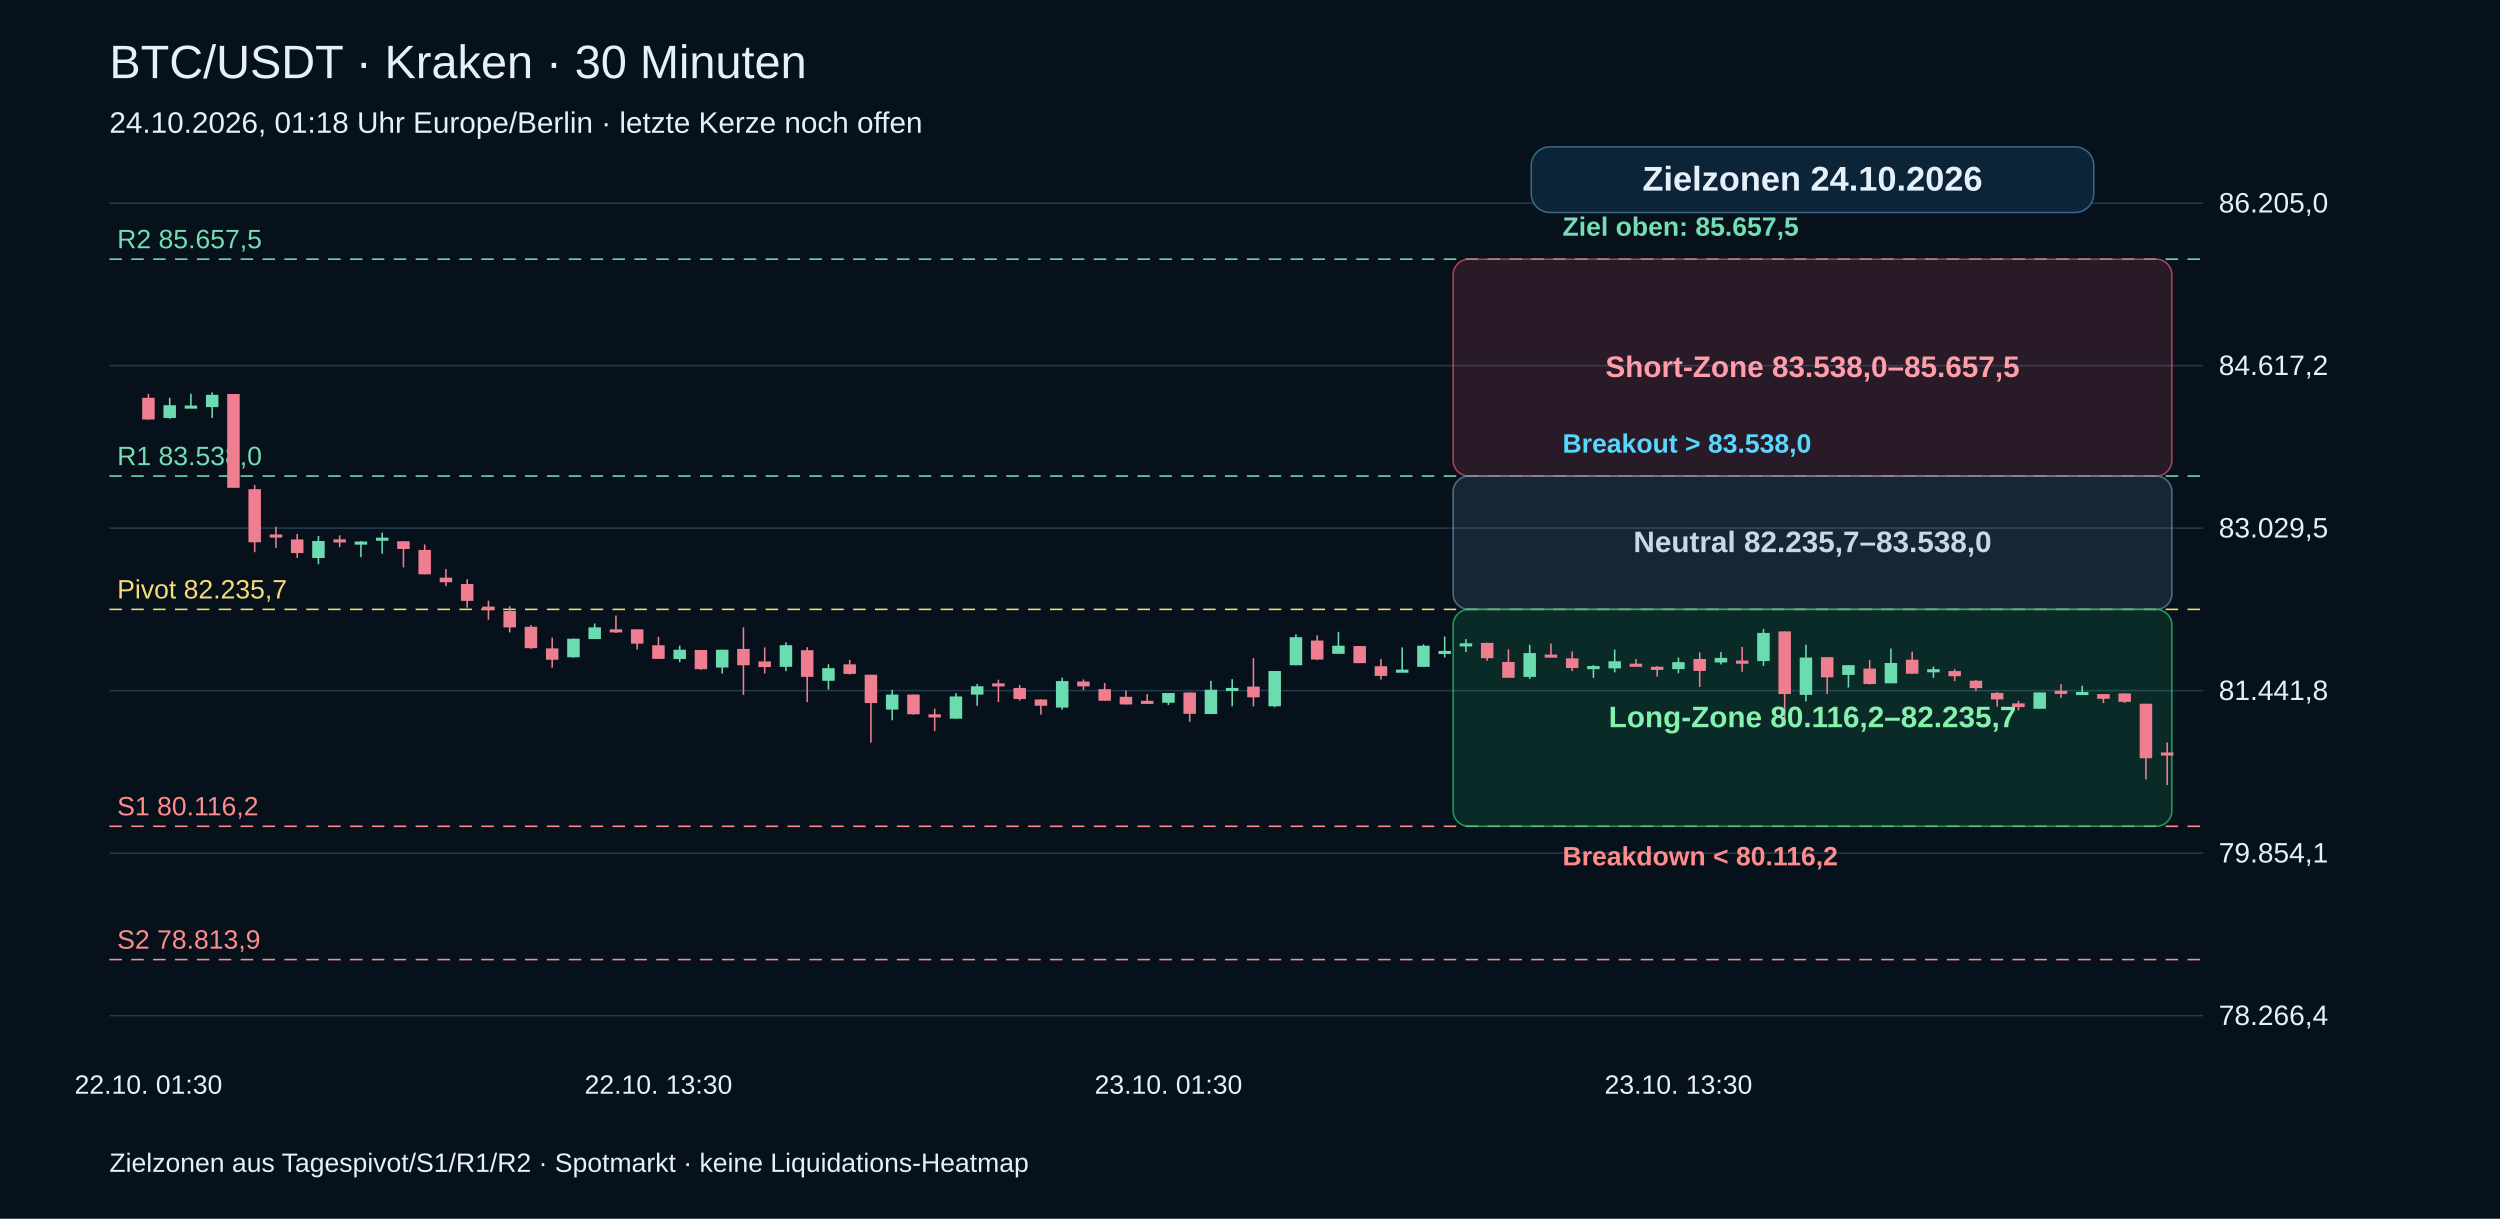
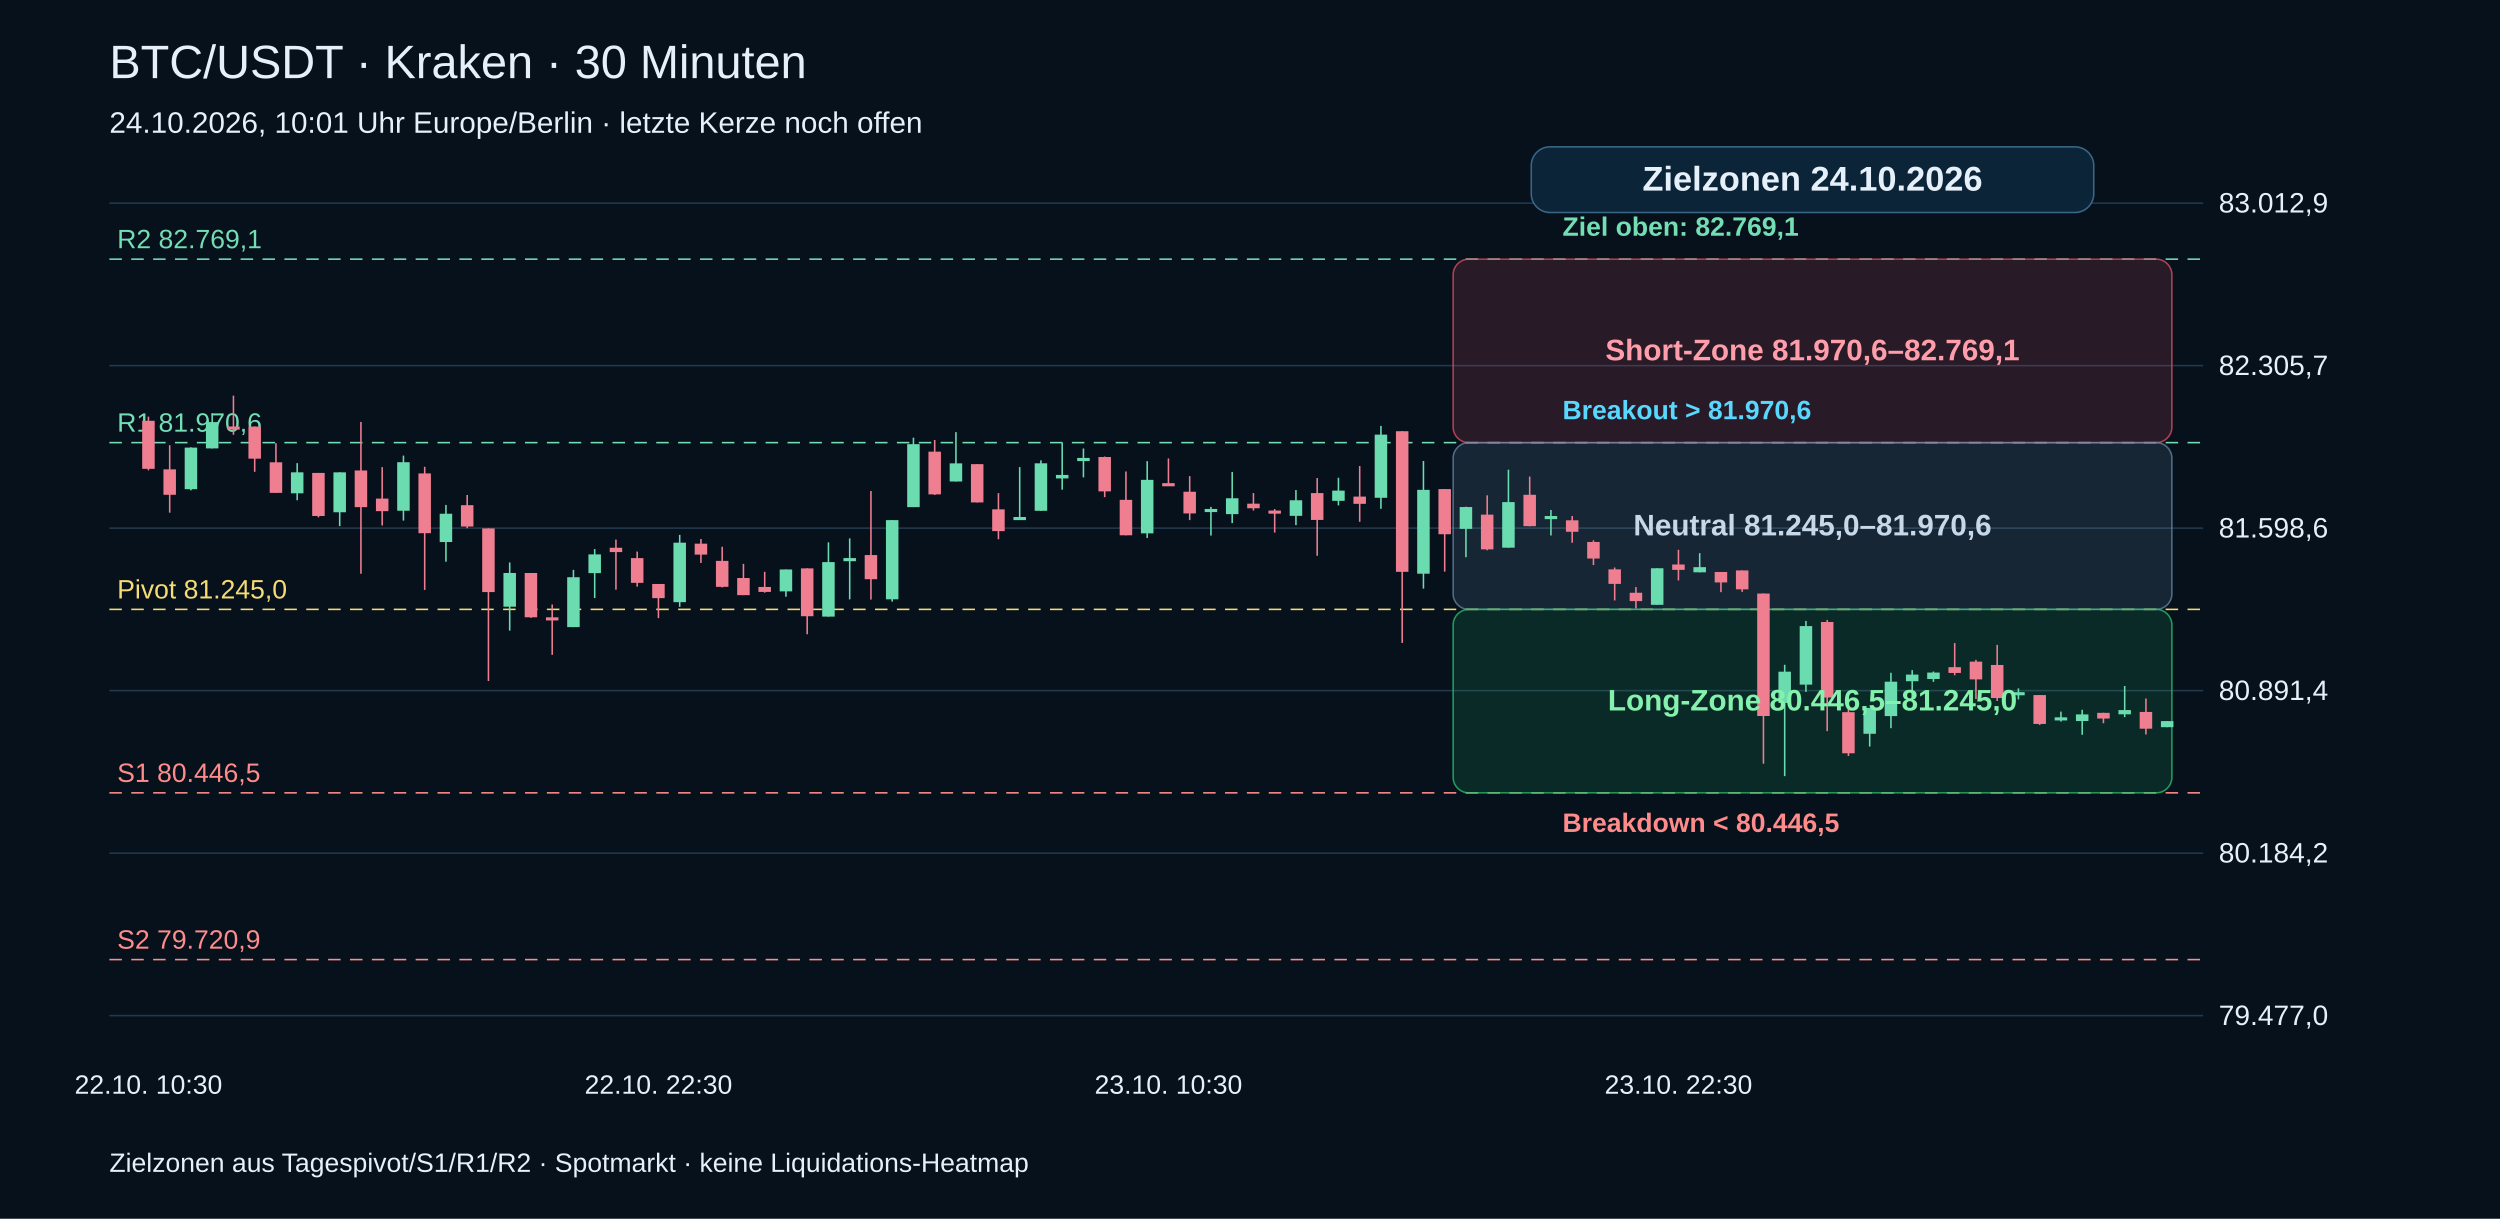
<svg xmlns="http://www.w3.org/2000/svg" viewBox="0 0 1600 780" role="img" aria-label="BTC 30-Minuten-Kerzen von Kraken">
  <rect width="1600" height="780" fill="#06111c" />
  <g font-family="Arial" fill="#e6f0fa">
    <text x="70" y="50" font-size="30">BTC/USDT · Kraken · 30 Minuten</text>
-     <text x="70" y="85" font-size="19">24.10.2026, 01:18 Uhr Europe/Berlin · letzte Kerze noch offen</text>
+     <text x="70" y="85" font-size="19">24.10.2026, 10:01 Uhr Europe/Berlin · letzte Kerze noch offen</text>
    <path d="M70 650.0 H1410" stroke="#22384c" />
-     <text x="1420" y="656.0" font-size="18">78.266,4</text>
+     <text x="1420" y="656.0" font-size="18">79.477,0</text>
    <path d="M70 546 H1410" stroke="#22384c" />
-     <text x="1420" y="552" font-size="18">79.854,1</text>
+     <text x="1420" y="552" font-size="18">80.184,2</text>
    <path d="M70 442 H1410" stroke="#22384c" />
-     <text x="1420" y="448" font-size="18">81.441,8</text>
+     <text x="1420" y="448" font-size="18">80.891,4</text>
    <path d="M70 338 H1410" stroke="#22384c" />
-     <text x="1420" y="344" font-size="18">83.029,5</text>
+     <text x="1420" y="344" font-size="18">81.598,6</text>
    <path d="M70 234 H1410" stroke="#22384c" />
-     <text x="1420" y="240" font-size="18">84.617,2</text>
+     <text x="1420" y="240" font-size="18">82.305,7</text>
    <path d="M70 130.0 H1410" stroke="#22384c" />
-     <text x="1420" y="136.0" font-size="18">86.205,0</text>
+     <text x="1420" y="136.0" font-size="18">83.012,9</text>
    <path d="M70 614.138 H1410" stroke="#ff8b8b" stroke-dasharray="8 6" />
-     <text x="75" y="607.138" fill="#ff8b8b" font-size="17">S2 78.813,9</text>
-     <path d="M70 528.829 H1410" stroke="#ff8b8b" stroke-dasharray="8 6" />
-     <text x="75" y="521.829" fill="#ff8b8b" font-size="17">S1 80.116,2</text>
+     <text x="75" y="607.138" fill="#ff8b8b" font-size="17">S2 79.720,9</text>
+     <path d="M70 507.42 H1410" stroke="#ff8b8b" stroke-dasharray="8 6" />
+     <text x="75" y="500.42" fill="#ff8b8b" font-size="17">S1 80.446,5</text>
    <path d="M70 390.0 H1410" stroke="#f6dc72" stroke-dasharray="8 6" />
-     <text x="75" y="383.0" fill="#f6dc72" font-size="17">Pivot 82.235,7</text>
-     <path d="M70 304.691 H1410" stroke="#73ddb3" stroke-dasharray="8 6" />
-     <text x="75" y="297.691" fill="#73ddb3" font-size="17">R1 83.538,0</text>
+     <text x="75" y="383.0" fill="#f6dc72" font-size="17">Pivot 81.245,0</text>
+     <path d="M70 283.282 H1410" stroke="#73ddb3" stroke-dasharray="8 6" />
+     <text x="75" y="276.282" fill="#73ddb3" font-size="17">R1 81.970,6</text>
    <path d="M70 165.862 H1410" stroke="#73ddb3" stroke-dasharray="8 6" />
-     <text x="75" y="158.862" fill="#73ddb3" font-size="17">R2 85.657,5</text>
+     <text x="75" y="158.862" fill="#73ddb3" font-size="17">R2 82.769,1</text>
    <g>
-       <rect x="930" y="165.862" width="460" height="138.829" rx="10" fill="#e44f61" fill-opacity="0.16" stroke="#e44f61" stroke-opacity="0.75" />
-       <rect x="930" y="304.691" width="460" height="85.309" rx="10" fill="#6f8fae" fill-opacity="0.17" stroke="#6f8fae" stroke-opacity="0.7" />
-       <rect x="930" y="390.0" width="460" height="138.829" rx="10" fill="#28c76f" fill-opacity="0.14" stroke="#28c76f" stroke-opacity="0.75" />
+       <rect x="930" y="165.862" width="460" height="117.42" rx="10" fill="#e44f61" fill-opacity="0.16" stroke="#e44f61" stroke-opacity="0.75" />
+       <rect x="930" y="283.282" width="460" height="106.718" rx="10" fill="#6f8fae" fill-opacity="0.17" stroke="#6f8fae" stroke-opacity="0.7" />
+       <rect x="930" y="390.0" width="460" height="117.42" rx="10" fill="#28c76f" fill-opacity="0.14" stroke="#28c76f" stroke-opacity="0.75" />
    </g>
-     <path d="M95.0 252.042 V268.477" stroke="#ef7e91" />
-     <rect x="91.0" y="254.584" width="8" height="13.893" fill="#ef7e91" />
-     <text x="95.0" y="700" text-anchor="middle" font-size="17">22.10. 01:30</text>
-     <path d="M108.6 254.584 V268.012" stroke="#6bdcb0" />
-     <rect x="104.6" y="259.346" width="8" height="8.142" fill="#6bdcb0" />
-     <path d="M122.2 251.99 V260.191" stroke="#6bdcb0" />
-     <rect x="118.2" y="259.549" width="8" height="2" fill="#6bdcb0" />
-     <path d="M135.8 251.171 V267.488" stroke="#6bdcb0" />
-     <rect x="131.8" y="252.677" width="8" height="7.86" fill="#6bdcb0" />
-     <path d="M149.4 252.186 V312.193" stroke="#ef7e91" />
-     <rect x="145.4" y="252.186" width="8" height="60.007" fill="#ef7e91" />
-     <path d="M163.0 310.425 V353.421" stroke="#ef7e91" />
-     <rect x="159.0" y="313.078" width="8" height="33.989" fill="#ef7e91" />
-     <path d="M176.6 337.117 V350.663" stroke="#ef7e91" />
-     <rect x="172.6" y="342.056" width="8" height="2" fill="#ef7e91" />
-     <path d="M190.2 341.768 V357.043" stroke="#ef7e91" />
-     <rect x="186.2" y="345.246" width="8" height="8.712" fill="#ef7e91" />
-     <path d="M203.8 343.058 V361.15" stroke="#6bdcb0" />
-     <rect x="199.8" y="346.255" width="8" height="10.893" fill="#6bdcb0" />
-     <path d="M217.4 342.665 V350.165" stroke="#ef7e91" />
-     <rect x="213.4" y="345.181" width="8" height="2" fill="#ef7e91" />
-     <path d="M231.0 346.222 V356.585" stroke="#6bdcb0" />
-     <rect x="227.0" y="346.569" width="8" height="2" fill="#6bdcb0" />
-     <path d="M244.6 340.825 V354.364" stroke="#6bdcb0" />
-     <rect x="240.6" y="344.087" width="8" height="2" fill="#6bdcb0" />
-     <path d="M258.2 346.406 V363.135" stroke="#ef7e91" />
-     <rect x="254.2" y="346.406" width="8" height="4.945" fill="#ef7e91" />
-     <path d="M271.8 348.456 V367.57" stroke="#ef7e91" />
-     <rect x="267.8" y="351.96" width="8" height="15.609" fill="#ef7e91" />
-     <path d="M285.4 364.216 V375.155" stroke="#ef7e91" />
-     <rect x="281.4" y="369.705" width="8" height="2.928" fill="#ef7e91" />
-     <path d="M299.0 370.733 V388.93" stroke="#ef7e91" />
-     <rect x="295.0" y="373.753" width="8" height="10.795" fill="#ef7e91" />
-     <path d="M312.6 384.391 V396.646" stroke="#ef7e91" />
-     <rect x="308.6" y="388.236" width="8" height="2.28" fill="#ef7e91" />
-     <path d="M326.2 387.974 V404.749" stroke="#ef7e91" />
-     <rect x="322.2" y="391.059" width="8" height="10.461" fill="#ef7e91" />
-     <path d="M339.8 399.948 V415.262" stroke="#ef7e91" />
-     <rect x="335.8" y="401.133" width="8" height="13.697" fill="#ef7e91" />
-     <path d="M353.4 408.103 V427.328" stroke="#ef7e91" />
-     <rect x="349.4" y="414.981" width="8" height="7.251" fill="#ef7e91" />
-     <path d="M367.0 408.719 V420.961" stroke="#6bdcb0" />
-     <rect x="363.0" y="408.778" width="8" height="11.856" fill="#6bdcb0" />
-     <path d="M380.6 399.004 V409.007" stroke="#6bdcb0" />
-     <rect x="376.6" y="401.507" width="8" height="7.5" fill="#6bdcb0" />
-     <path d="M394.2 393.967 V405.122" stroke="#ef7e91" />
-     <rect x="390.2" y="402.758" width="8" height="2" fill="#ef7e91" />
-     <path d="M407.8 402.784 V415.675" stroke="#ef7e91" />
-     <rect x="403.8" y="402.784" width="8" height="9.151" fill="#ef7e91" />
-     <path d="M421.4 407.52 V421.682" stroke="#ef7e91" />
-     <rect x="417.4" y="412.97" width="8" height="8.712" fill="#ef7e91" />
-     <text x="421.4" y="700" text-anchor="middle" font-size="17">22.10. 13:30</text>
-     <path d="M435.0 413.206 V423.784" stroke="#6bdcb0" />
-     <rect x="431.0" y="415.826" width="8" height="5.98" fill="#6bdcb0" />
-     <path d="M448.6 415.996 V428.671" stroke="#ef7e91" />
-     <rect x="444.6" y="415.996" width="8" height="12.275" fill="#ef7e91" />
-     <path d="M462.2 415.832 V431.16" stroke="#6bdcb0" />
-     <rect x="458.2" y="415.832" width="8" height="11.378" fill="#6bdcb0" />
-     <path d="M475.8 401.467 V444.739" stroke="#ef7e91" />
-     <rect x="471.8" y="415.295" width="8" height="10.454" fill="#ef7e91" />
-     <path d="M489.4 414.345 V430.983" stroke="#ef7e91" />
-     <rect x="485.4" y="423.313" width="8" height="3.583" fill="#ef7e91" />
-     <path d="M503.0 411.057 V429.588" stroke="#6bdcb0" />
-     <rect x="499.0" y="412.943" width="8" height="13.834" fill="#6bdcb0" />
-     <path d="M516.6 414.254 V449.343" stroke="#ef7e91" />
-     <rect x="512.6" y="416.14" width="8" height="17.037" fill="#ef7e91" />
-     <path d="M530.2 425.127 V441.3" stroke="#6bdcb0" />
-     <rect x="526.2" y="427.629" width="8" height="8.07" fill="#6bdcb0" />
-     <path d="M543.8 422.291 V431.743" stroke="#ef7e91" />
-     <rect x="539.8" y="425.193" width="8" height="6.092" fill="#ef7e91" />
-     <path d="M557.4 431.821 V475.309" stroke="#ef7e91" />
-     <rect x="553.4" y="431.821" width="8" height="18.138" fill="#ef7e91" />
-     <path d="M571.0 441.516 V460.957" stroke="#6bdcb0" />
-     <rect x="567.0" y="444.516" width="8" height="9.616" fill="#6bdcb0" />
-     <path d="M584.6 444.522 V457.309" stroke="#ef7e91" />
-     <rect x="580.6" y="444.522" width="8" height="12.622" fill="#ef7e91" />
-     <path d="M598.2 453.503 V467.855" stroke="#ef7e91" />
-     <rect x="594.2" y="457.158" width="8" height="2" fill="#ef7e91" />
-     <path d="M611.8 443.632 V459.948" stroke="#6bdcb0" />
-     <rect x="607.8" y="445.728" width="8" height="14.221" fill="#6bdcb0" />
-     <path d="M625.4 437.704 V451.662" stroke="#6bdcb0" />
-     <rect x="621.4" y="439.223" width="8" height="5.332" fill="#6bdcb0" />
-     <path d="M639.0 435.005 V449.285" stroke="#ef7e91" />
-     <rect x="635.0" y="437.337" width="8" height="2" fill="#ef7e91" />
-     <path d="M652.6 438.411 V448.413" stroke="#ef7e91" />
-     <rect x="648.6" y="440.278" width="8" height="7.055" fill="#ef7e91" />
-     <path d="M666.2 447.653 V457.394" stroke="#ef7e91" />
-     <rect x="662.2" y="447.653" width="8" height="4.035" fill="#ef7e91" />
-     <path d="M679.8 433.662 V454.171" stroke="#6bdcb0" />
-     <rect x="675.8" y="435.883" width="8" height="16.952" fill="#6bdcb0" />
-     <path d="M693.4 434.835 V441.66" stroke="#ef7e91" />
-     <rect x="689.4" y="436.164" width="8" height="3.118" fill="#ef7e91" />
-     <path d="M707.0 437.035 V448.649" stroke="#ef7e91" />
-     <rect x="703.0" y="441.07" width="8" height="7.402" fill="#ef7e91" />
-     <path d="M720.6 441.922 V450.837" stroke="#ef7e91" />
-     <rect x="716.6" y="445.957" width="8" height="4.88" fill="#ef7e91" />
-     <path d="M734.2 444.188 V450.13" stroke="#ef7e91" />
-     <rect x="730.2" y="448.505" width="8" height="2" fill="#ef7e91" />
-     <path d="M747.8 443.52 V451.289" stroke="#6bdcb0" />
-     <rect x="743.8" y="443.52" width="8" height="6.242" fill="#6bdcb0" />
-     <text x="747.8" y="700" text-anchor="middle" font-size="17">23.10. 01:30</text>
-     <path d="M761.4 443.206 V461.992" stroke="#ef7e91" />
-     <rect x="757.4" y="443.206" width="8" height="13.638" fill="#ef7e91" />
-     <path d="M775.0 435.791 V456.955" stroke="#6bdcb0" />
-     <rect x="771.0" y="441.418" width="8" height="15.537" fill="#6bdcb0" />
-     <path d="M788.6 434.658 V452.042" stroke="#6bdcb0" />
-     <rect x="784.6" y="440.271" width="8" height="2" fill="#6bdcb0" />
-     <path d="M802.2 421.158 V452.108" stroke="#ef7e91" />
-     <rect x="798.2" y="439.413" width="8" height="6.884" fill="#ef7e91" />
-     <path d="M815.8 429.45 V452.691" stroke="#6bdcb0" />
-     <rect x="811.8" y="429.45" width="8" height="22.572" fill="#6bdcb0" />
-     <path d="M829.4 405.948 V425.743" stroke="#6bdcb0" />
-     <rect x="825.4" y="407.795" width="8" height="17.948" fill="#6bdcb0" />
-     <path d="M843.0 406.616 V422.284" stroke="#ef7e91" />
-     <rect x="839.0" y="409.937" width="8" height="12.177" fill="#ef7e91" />
-     <path d="M856.6 404.369 V418.439" stroke="#6bdcb0" />
-     <rect x="852.6" y="413.271" width="8" height="5.168" fill="#6bdcb0" />
-     <path d="M870.2 413.494 V424.407" stroke="#ef7e91" />
-     <rect x="866.2" y="413.494" width="8" height="10.913" fill="#ef7e91" />
-     <path d="M883.8 421.76 V434.907" stroke="#ef7e91" />
-     <rect x="879.8" y="426.378" width="8" height="6.21" fill="#ef7e91" />
-     <path d="M897.4 414.345 V429.201" stroke="#6bdcb0" />
-     <rect x="893.4" y="428.559" width="8" height="2" fill="#6bdcb0" />
-     <path d="M911.0 412.406 V426.791" stroke="#6bdcb0" />
-     <rect x="907.0" y="413.258" width="8" height="13.533" fill="#6bdcb0" />
-     <path d="M924.6 407.402 V420.771" stroke="#6bdcb0" />
-     <rect x="920.6" y="416.572" width="8" height="2" fill="#6bdcb0" />
-     <path d="M938.2 409.033 V417.267" stroke="#6bdcb0" />
-     <rect x="934.2" y="411.725" width="8" height="2" fill="#6bdcb0" />
-     <path d="M951.8 411.326 V422.906" stroke="#ef7e91" />
-     <rect x="947.8" y="411.457" width="8" height="9.799" fill="#ef7e91" />
-     <path d="M965.4 415.583 V433.773" stroke="#ef7e91" />
-     <rect x="961.4" y="423.673" width="8" height="10.101" fill="#ef7e91" />
-     <path d="M979.0 412.642 V434.559" stroke="#6bdcb0" />
-     <rect x="975.0" y="417.974" width="8" height="15.249" fill="#6bdcb0" />
-     <path d="M992.6 411.863 V419.258" stroke="#ef7e91" />
-     <rect x="988.6" y="418.917" width="8" height="2" fill="#ef7e91" />
-     <path d="M1006.2 416.913 V429.444" stroke="#ef7e91" />
-     <rect x="1002.2" y="421.361" width="8" height="6.183" fill="#ef7e91" />
-     <path d="M1019.8 425.684 V433.859" stroke="#6bdcb0" />
-     <rect x="1015.8" y="426.267" width="8" height="2" fill="#6bdcb0" />
-     <path d="M1033.4 415.727 V430.295" stroke="#6bdcb0" />
-     <rect x="1029.4" y="423.221" width="8" height="4.52" fill="#6bdcb0" />
-     <path d="M1047.0 421.734 V426.725" stroke="#ef7e91" />
-     <rect x="1043.0" y="424.76" width="8" height="2" fill="#ef7e91" />
-     <path d="M1060.6 426.3 V433.007" stroke="#ef7e91" />
-     <rect x="1056.6" y="426.725" width="8" height="2" fill="#ef7e91" />
-     <path d="M1074.2 420.876 V430.885" stroke="#6bdcb0" />
-     <rect x="1070.2" y="423.791" width="8" height="4.441" fill="#6bdcb0" />
-     <text x="1074.2" y="700" text-anchor="middle" font-size="17">23.10. 13:30</text>
-     <path d="M1087.8 417.463 V439.61" stroke="#ef7e91" />
-     <rect x="1083.8" y="421.747" width="8" height="7.651" fill="#ef7e91" />
-     <path d="M1101.4 417.371 V425.251" stroke="#6bdcb0" />
-     <rect x="1097.4" y="421.04" width="8" height="2.915" fill="#6bdcb0" />
-     <path d="M1115.0 414.031 V429.928" stroke="#ef7e91" />
-     <rect x="1111.0" y="422.743" width="8" height="2.063" fill="#ef7e91" />
-     <path d="M1128.6 402.594 V426.227" stroke="#6bdcb0" />
-     <rect x="1124.6" y="405.077" width="8" height="18.007" fill="#6bdcb0" />
-     <path d="M1142.2 404.107 V464.468" stroke="#ef7e91" />
-     <rect x="1138.2" y="404.107" width="8" height="40.081" fill="#ef7e91" />
-     <path d="M1155.8 412.59 V448.977" stroke="#6bdcb0" />
-     <rect x="1151.8" y="420.823" width="8" height="23.902" fill="#6bdcb0" />
-     <path d="M1169.4 420.601 V444.136" stroke="#ef7e91" />
-     <rect x="1165.4" y="420.601" width="8" height="12.871" fill="#ef7e91" />
-     <path d="M1183.0 425.625 V440.016" stroke="#6bdcb0" />
-     <rect x="1179.0" y="425.723" width="8" height="6.216" fill="#6bdcb0" />
-     <path d="M1196.6 422.382 V438.038" stroke="#ef7e91" />
-     <rect x="1192.6" y="427.891" width="8" height="9.897" fill="#ef7e91" />
-     <path d="M1210.2 415.072 V437.304" stroke="#6bdcb0" />
-     <rect x="1206.2" y="424.315" width="8" height="12.989" fill="#6bdcb0" />
-     <path d="M1223.8 417.044 V431.212" stroke="#ef7e91" />
-     <rect x="1219.8" y="422.232" width="8" height="8.935" fill="#ef7e91" />
-     <path d="M1237.4 426.562 V433.832" stroke="#6bdcb0" />
-     <rect x="1233.4" y="428.278" width="8" height="2" fill="#6bdcb0" />
-     <path d="M1251.0 428.265 V435.902" stroke="#ef7e91" />
-     <rect x="1247.0" y="429.503" width="8" height="3.269" fill="#ef7e91" />
-     <path d="M1264.6 435.221 V442.263" stroke="#ef7e91" />
-     <rect x="1260.6" y="435.68" width="8" height="4.723" fill="#ef7e91" />
-     <path d="M1278.2 442.957 V452.344" stroke="#ef7e91" />
-     <rect x="1274.2" y="443.488" width="8" height="4.14" fill="#ef7e91" />
-     <path d="M1291.8 448.531 V454.643" stroke="#ef7e91" />
-     <rect x="1287.8" y="450.156" width="8" height="2.378" fill="#ef7e91" />
-     <path d="M1305.4 443.173 V453.595" stroke="#6bdcb0" />
-     <rect x="1301.4" y="443.173" width="8" height="10.422" fill="#6bdcb0" />
-     <path d="M1319.0 437.913 V446.645" stroke="#ef7e91" />
-     <rect x="1315.0" y="442.099" width="8" height="2" fill="#ef7e91" />
-     <path d="M1332.6 438.863 V444.326" stroke="#6bdcb0" />
-     <rect x="1328.6" y="442.859" width="8" height="2" fill="#6bdcb0" />
-     <path d="M1346.2 444.234 V449.985" stroke="#ef7e91" />
-     <rect x="1342.2" y="444.234" width="8" height="2.98" fill="#ef7e91" />
-     <path d="M1359.8 443.795 V449.9" stroke="#ef7e91" />
-     <rect x="1355.8" y="443.795" width="8" height="5.384" fill="#ef7e91" />
-     <path d="M1373.4 450.378 V498.896" stroke="#ef7e91" />
-     <rect x="1369.4" y="450.378" width="8" height="34.913" fill="#ef7e91" />
-     <path d="M1387.0 475.132 V502.427" stroke="#ef7e91" />
-     <rect x="1383.0" y="481.571" width="8" height="2" fill="#ef7e91" />
+     <path d="M95.0 266.639 V301.022" stroke="#ef7e91" />
+     <rect x="91.0" y="269.301" width="8" height="30.751" fill="#ef7e91" />
+     <text x="95.0" y="700" text-anchor="middle" font-size="17">22.10. 10:30</text>
+     <path d="M108.6 284.948 V328.111" stroke="#ef7e91" />
+     <rect x="104.6" y="300.39" width="8" height="16.28" fill="#ef7e91" />
+     <path d="M122.2 286.331 V313.817" stroke="#6bdcb0" />
+     <rect x="118.2" y="286.463" width="8" height="26.618" fill="#6bdcb0" />
+     <path d="M135.8 264.521 V286.978" stroke="#6bdcb0" />
+     <rect x="131.8" y="270.139" width="8" height="16.839" fill="#6bdcb0" />
+     <path d="M149.4 253.212 V278.257" stroke="#ef7e91" />
+     <rect x="145.4" y="272.948" width="8" height="2" fill="#ef7e91" />
+     <path d="M163.0 273.007 V301.949" stroke="#ef7e91" />
+     <rect x="159.0" y="273.007" width="8" height="20.545" fill="#ef7e91" />
+     <path d="M176.6 283.64 V315.434" stroke="#ef7e91" />
+     <rect x="172.6" y="295.875" width="8" height="19.559" fill="#ef7e91" />
+     <path d="M190.2 296.405 V320.155" stroke="#6bdcb0" />
+     <rect x="186.2" y="302.287" width="8" height="13.427" fill="#6bdcb0" />
+     <path d="M203.8 302.669 V331.126" stroke="#ef7e91" />
+     <rect x="199.8" y="302.669" width="8" height="27.56" fill="#ef7e91" />
+     <path d="M217.4 302.302 V336.714" stroke="#6bdcb0" />
+     <rect x="213.4" y="302.302" width="8" height="25.545" fill="#6bdcb0" />
+     <path d="M231.0 270.051 V367.2" stroke="#ef7e91" />
+     <rect x="227.0" y="301.096" width="8" height="23.471" fill="#ef7e91" />
+     <path d="M244.6 298.963 V336.317" stroke="#ef7e91" />
+     <rect x="240.6" y="319.096" width="8" height="8.044" fill="#ef7e91" />
+     <path d="M258.2 291.581 V333.185" stroke="#6bdcb0" />
+     <rect x="254.2" y="295.816" width="8" height="31.06" fill="#6bdcb0" />
+     <path d="M271.8 298.758 V377.539" stroke="#ef7e91" />
+     <rect x="267.8" y="302.993" width="8" height="38.251" fill="#ef7e91" />
+     <path d="M285.4 323.17 V359.48" stroke="#6bdcb0" />
+     <rect x="281.4" y="328.788" width="8" height="18.118" fill="#6bdcb0" />
+     <path d="M299.0 316.802 V338.023" stroke="#ef7e91" />
+     <rect x="295.0" y="323.317" width="8" height="13.677" fill="#ef7e91" />
+     <path d="M312.6 338.2 V435.834" stroke="#ef7e91" />
+     <rect x="308.6" y="338.2" width="8" height="40.722" fill="#ef7e91" />
+     <path d="M326.2 359.965 V403.613" stroke="#6bdcb0" />
+     <rect x="322.2" y="366.7" width="8" height="21.589" fill="#6bdcb0" />
+     <path d="M339.8 366.715 V395.422" stroke="#ef7e91" />
+     <rect x="335.8" y="366.715" width="8" height="28.339" fill="#ef7e91" />
+     <path d="M353.4 386.877 V419.099" stroke="#ef7e91" />
+     <rect x="349.4" y="395.083" width="8" height="2" fill="#ef7e91" />
+     <path d="M367.0 364.715 V401.348" stroke="#6bdcb0" />
+     <rect x="363.0" y="369.421" width="8" height="31.927" fill="#6bdcb0" />
+     <path d="M380.6 351.406 V382.745" stroke="#6bdcb0" />
+     <rect x="376.6" y="354.818" width="8" height="11.971" fill="#6bdcb0" />
+     <path d="M394.2 345.347 V377.407" stroke="#ef7e91" />
+     <rect x="390.2" y="350.582" width="8" height="2.75" fill="#ef7e91" />
+     <path d="M407.8 352.994 V375.451" stroke="#ef7e91" />
+     <rect x="403.8" y="357.185" width="8" height="15.839" fill="#ef7e91" />
+     <path d="M421.4 373.745 V395.613" stroke="#ef7e91" />
+     <rect x="417.4" y="373.745" width="8" height="9.059" fill="#ef7e91" />
+     <text x="421.4" y="700" text-anchor="middle" font-size="17">22.10. 22:30</text>
+     <path d="M435.0 342.332 V388.377" stroke="#6bdcb0" />
+     <rect x="431.0" y="347.318" width="8" height="38.06" fill="#6bdcb0" />
+     <path d="M448.6 344.965 V360.288" stroke="#ef7e91" />
+     <rect x="444.6" y="347.95" width="8" height="7" fill="#ef7e91" />
+     <path d="M462.2 349.906 V375.98" stroke="#ef7e91" />
+     <rect x="458.2" y="358.965" width="8" height="16.618" fill="#ef7e91" />
+     <path d="M475.8 360.877 V380.892" stroke="#ef7e91" />
+     <rect x="471.8" y="369.936" width="8" height="10.956" fill="#ef7e91" />
+     <path d="M489.4 365.965 V379.304" stroke="#ef7e91" />
+     <rect x="485.4" y="375.657" width="8" height="3.162" fill="#ef7e91" />
+     <path d="M503.0 364.465 V381.907" stroke="#6bdcb0" />
+     <rect x="499.0" y="364.465" width="8" height="14.015" fill="#6bdcb0" />
+     <path d="M516.6 363.759 V405.937" stroke="#ef7e91" />
+     <rect x="512.6" y="363.759" width="8" height="30.618" fill="#ef7e91" />
+     <path d="M530.2 347.112 V394.628" stroke="#6bdcb0" />
+     <rect x="526.2" y="359.744" width="8" height="34.883" fill="#6bdcb0" />
+     <path d="M543.8 344.567 V383.598" stroke="#6bdcb0" />
+     <rect x="539.8" y="357.171" width="8" height="2" fill="#6bdcb0" />
+     <path d="M557.4 314.258 V383.745" stroke="#ef7e91" />
+     <rect x="553.4" y="355.244" width="8" height="15.456" fill="#ef7e91" />
+     <path d="M571.0 332.876 V385.054" stroke="#6bdcb0" />
+     <rect x="567.0" y="332.876" width="8" height="50.678" fill="#6bdcb0" />
+     <path d="M584.6 280.11 V324.552" stroke="#6bdcb0" />
+     <rect x="580.6" y="284.257" width="8" height="40.295" fill="#6bdcb0" />
+     <path d="M598.2 281.61 V316.787" stroke="#ef7e91" />
+     <rect x="594.2" y="289.066" width="8" height="27.339" fill="#ef7e91" />
+     <path d="M611.8 276.566 V308.155" stroke="#6bdcb0" />
+     <rect x="607.8" y="296.552" width="8" height="11.603" fill="#6bdcb0" />
+     <path d="M625.4 297.052 V321.552" stroke="#ef7e91" />
+     <rect x="621.4" y="297.052" width="8" height="24.501" fill="#ef7e91" />
+     <path d="M639.0 315.611 V345.126" stroke="#ef7e91" />
+     <rect x="635.0" y="325.979" width="8" height="13.942" fill="#ef7e91" />
+     <path d="M652.6 298.963 V332.317" stroke="#6bdcb0" />
+     <rect x="648.6" y="330.876" width="8" height="2" fill="#6bdcb0" />
+     <path d="M666.2 294.61 V326.905" stroke="#6bdcb0" />
+     <rect x="662.2" y="296.522" width="8" height="30.383" fill="#6bdcb0" />
+     <path d="M679.8 283.375 V313.39" stroke="#6bdcb0" />
+     <rect x="675.8" y="303.964" width="8" height="2.235" fill="#6bdcb0" />
+     <path d="M693.4 287.037 V305.522" stroke="#6bdcb0" />
+     <rect x="689.4" y="293.081" width="8" height="2" fill="#6bdcb0" />
+     <path d="M707.0 292.184 V318.184" stroke="#ef7e91" />
+     <rect x="703.0" y="292.478" width="8" height="22.001" fill="#ef7e91" />
+     <path d="M720.6 301.743 V342.582" stroke="#ef7e91" />
+     <rect x="716.6" y="319.905" width="8" height="22.677" fill="#ef7e91" />
+     <path d="M734.2 295.14 V344.347" stroke="#6bdcb0" />
+     <rect x="730.2" y="307.111" width="8" height="34.236" fill="#6bdcb0" />
+     <path d="M747.8 293.39 V309.993" stroke="#ef7e91" />
+     <rect x="743.8" y="309.228" width="8" height="2" fill="#ef7e91" />
+     <text x="747.8" y="700" text-anchor="middle" font-size="17">23.10. 10:30</text>
+     <path d="M761.4 304.728 V332.861" stroke="#ef7e91" />
+     <rect x="757.4" y="314.714" width="8" height="13.883" fill="#ef7e91" />
+     <path d="M775.0 324.42 V342.773" stroke="#6bdcb0" />
+     <rect x="771.0" y="325.729" width="8" height="2" fill="#6bdcb0" />
+     <path d="M788.6 302.066 V334.773" stroke="#6bdcb0" />
+     <rect x="784.6" y="318.89" width="8" height="10.147" fill="#6bdcb0" />
+     <path d="M802.2 315.552 V326.758" stroke="#ef7e91" />
+     <rect x="798.2" y="322.346" width="8" height="2.941" fill="#ef7e91" />
+     <path d="M815.8 325.802 V340.862" stroke="#ef7e91" />
+     <rect x="811.8" y="326.758" width="8" height="2" fill="#ef7e91" />
+     <path d="M829.4 313.626 V336.097" stroke="#6bdcb0" />
+     <rect x="825.4" y="320.17" width="8" height="9.971" fill="#6bdcb0" />
+     <path d="M843.0 305.964 V355.685" stroke="#ef7e91" />
+     <rect x="839.0" y="315.581" width="8" height="17.177" fill="#ef7e91" />
+     <path d="M856.6 305.758 V323.449" stroke="#6bdcb0" />
+     <rect x="852.6" y="313.993" width="8" height="6.544" fill="#6bdcb0" />
+     <path d="M870.2 298.258 V333.95" stroke="#ef7e91" />
+     <rect x="866.2" y="317.817" width="8" height="4.632" fill="#ef7e91" />
+     <path d="M883.8 272.58 V325.641" stroke="#6bdcb0" />
+     <rect x="879.8" y="278.154" width="8" height="40.427" fill="#6bdcb0" />
+     <path d="M897.4 275.978 V411.496" stroke="#ef7e91" />
+     <rect x="893.4" y="275.978" width="8" height="89.988" fill="#ef7e91" />
+     <path d="M911.0 295.022 V376.715" stroke="#6bdcb0" />
+     <rect x="907.0" y="313.508" width="8" height="53.663" fill="#6bdcb0" />
+     <path d="M924.6 313.008 V365.847" stroke="#ef7e91" />
+     <rect x="920.6" y="313.008" width="8" height="28.898" fill="#ef7e91" />
+     <path d="M938.2 324.288 V356.597" stroke="#6bdcb0" />
+     <rect x="934.2" y="324.508" width="8" height="13.956" fill="#6bdcb0" />
+     <path d="M951.8 317.008 V352.156" stroke="#ef7e91" />
+     <rect x="947.8" y="329.376" width="8" height="22.221" fill="#ef7e91" />
+     <path d="M965.4 300.596 V350.509" stroke="#6bdcb0" />
+     <rect x="961.4" y="321.346" width="8" height="29.162" fill="#6bdcb0" />
+     <path d="M979.0 305.022 V336.832" stroke="#ef7e91" />
+     <rect x="975.0" y="316.67" width="8" height="20.059" fill="#ef7e91" />
+     <path d="M992.6 326.391 V342.715" stroke="#6bdcb0" />
+     <rect x="988.6" y="330.244" width="8" height="2" fill="#6bdcb0" />
+     <path d="M1006.2 330.214 V347.362" stroke="#ef7e91" />
+     <rect x="1002.2" y="332.994" width="8" height="7.338" fill="#ef7e91" />
+     <path d="M1019.8 345.832 V361.641" stroke="#ef7e91" />
+     <rect x="1015.8" y="346.862" width="8" height="10.603" fill="#ef7e91" />
+     <path d="M1033.4 363.2 V384.274" stroke="#ef7e91" />
+     <rect x="1029.4" y="364.392" width="8" height="9.294" fill="#ef7e91" />
+     <path d="M1047.0 375.715 V389.436" stroke="#ef7e91" />
+     <rect x="1043.0" y="379.362" width="8" height="5.338" fill="#ef7e91" />
+     <path d="M1060.6 363.686 V387.083" stroke="#6bdcb0" />
+     <rect x="1056.6" y="363.686" width="8" height="23.398" fill="#6bdcb0" />
+     <path d="M1074.2 351.877 V371.48" stroke="#ef7e91" />
+     <rect x="1070.2" y="361.274" width="8" height="3.441" fill="#ef7e91" />
+     <text x="1074.2" y="700" text-anchor="middle" font-size="17">23.10. 22:30</text>
+     <path d="M1087.8 354.009 V366.274" stroke="#6bdcb0" />
+     <rect x="1083.8" y="362.98" width="8" height="3.294" fill="#6bdcb0" />
+     <path d="M1101.4 366.068 V378.98" stroke="#ef7e91" />
+     <rect x="1097.4" y="366.068" width="8" height="6.691" fill="#ef7e91" />
+     <path d="M1115.0 365.083 V378.789" stroke="#ef7e91" />
+     <rect x="1111.0" y="365.083" width="8" height="12.089" fill="#ef7e91" />
+     <path d="M1128.6 379.862 V488.792" stroke="#ef7e91" />
+     <rect x="1124.6" y="379.862" width="8" height="78.384" fill="#ef7e91" />
+     <path d="M1142.2 425.452 V496.718" stroke="#6bdcb0" />
+     <rect x="1138.2" y="429.878" width="8" height="20.015" fill="#6bdcb0" />
+     <path d="M1155.8 397.407 V442.791" stroke="#6bdcb0" />
+     <rect x="1151.8" y="400.701" width="8" height="37.457" fill="#6bdcb0" />
+     <path d="M1169.4 396.745 V467.938" stroke="#ef7e91" />
+     <rect x="1165.4" y="398.069" width="8" height="48.339" fill="#ef7e91" />
+     <path d="M1183.0 452.673 V483.865" stroke="#ef7e91" />
+     <rect x="1179.0" y="455.791" width="8" height="26.309" fill="#ef7e91" />
+     <path d="M1196.6 453.041 V477.791" stroke="#6bdcb0" />
+     <rect x="1192.6" y="453.085" width="8" height="16.53" fill="#6bdcb0" />
+     <path d="M1210.2 430.584 V466.041" stroke="#6bdcb0" />
+     <rect x="1206.2" y="436.29" width="8" height="22.001" fill="#6bdcb0" />
+     <path d="M1223.8 428.878 V448.114" stroke="#6bdcb0" />
+     <rect x="1219.8" y="431.746" width="8" height="4.235" fill="#6bdcb0" />
+     <path d="M1237.4 429.761 V436.364" stroke="#6bdcb0" />
+     <rect x="1233.4" y="430.437" width="8" height="4.118" fill="#6bdcb0" />
+     <path d="M1251.0 411.554 V432.187" stroke="#ef7e91" />
+     <rect x="1247.0" y="426.996" width="8" height="3.691" fill="#ef7e91" />
+     <path d="M1264.6 422.305 V447.423" stroke="#ef7e91" />
+     <rect x="1260.6" y="423.437" width="8" height="11.368" fill="#ef7e91" />
+     <path d="M1278.2 412.731 V448.599" stroke="#ef7e91" />
+     <rect x="1274.2" y="425.584" width="8" height="21.162" fill="#ef7e91" />
+     <path d="M1291.8 440.57 V447.658" stroke="#6bdcb0" />
+     <rect x="1287.8" y="442.982" width="8" height="2" fill="#6bdcb0" />
+     <path d="M1305.4 444.849 V463.982" stroke="#ef7e91" />
+     <rect x="1301.4" y="444.849" width="8" height="18.471" fill="#ef7e91" />
+     <path d="M1319.0 455.423 V461.806" stroke="#6bdcb0" />
+     <rect x="1315.0" y="459.085" width="8" height="2" fill="#6bdcb0" />
+     <path d="M1332.6 454.261 V470.262" stroke="#6bdcb0" />
+     <rect x="1328.6" y="457.232" width="8" height="4.221" fill="#6bdcb0" />
+     <path d="M1346.2 456.144 V462.865" stroke="#ef7e91" />
+     <rect x="1342.2" y="456.217" width="8" height="3.662" fill="#ef7e91" />
+     <path d="M1359.8 439.04 V458.967" stroke="#6bdcb0" />
+     <rect x="1355.8" y="454.453" width="8" height="2.691" fill="#6bdcb0" />
+     <path d="M1373.4 447.026 V470.071" stroke="#ef7e91" />
+     <rect x="1369.4" y="455.644" width="8" height="10.721" fill="#ef7e91" />
+     <path d="M1387.0 461.512 V465.394" stroke="#6bdcb0" />
+     <rect x="1383.0" y="461.512" width="8" height="3.882" fill="#6bdcb0" />
    <g font-family="Arial" font-weight="700">
      <rect x="980" y="94" width="360" height="42" rx="12" fill="#0b2437" stroke="#3a6687" />
      <text x="1160" y="122" text-anchor="middle" font-size="22" fill="#e6f0fa">Zielzonen 24.10.2026</text>
-       <text x="1160" y="241.277" text-anchor="middle" font-size="19" fill="#ff9eaa">Short-Zone 83.538,0–85.657,5</text>
-       <text x="1160" y="353.346" text-anchor="middle" font-size="19" fill="#c8d8e7">Neutral 82.235,7–83.538,0</text>
-       <text x="1160" y="465.415" text-anchor="middle" font-size="19" fill="#84f2ad">Long-Zone 80.116,2–82.235,7</text>
-       <text x="1000" y="289.691" font-size="17" fill="#58d7ff">Breakout &gt; 83.538,0</text>
-       <text x="1000" y="553.829" font-size="17" fill="#ff8b8b">Breakdown &lt; 80.116,2</text>
-       <text x="1000" y="150.862" font-size="17" fill="#73ddb3">Ziel oben: 85.657,5</text>
+       <text x="1160" y="230.572" text-anchor="middle" font-size="19" fill="#ff9eaa">Short-Zone 81.970,6–82.769,1</text>
+       <text x="1160" y="342.641" text-anchor="middle" font-size="19" fill="#c8d8e7">Neutral 81.245,0–81.970,6</text>
+       <text x="1160" y="454.71" text-anchor="middle" font-size="19" fill="#84f2ad">Long-Zone 80.446,5–81.245,0</text>
+       <text x="1000" y="268.282" font-size="17" fill="#58d7ff">Breakout &gt; 81.970,6</text>
+       <text x="1000" y="532.42" font-size="17" fill="#ff8b8b">Breakdown &lt; 80.446,5</text>
+       <text x="1000" y="150.862" font-size="17" fill="#73ddb3">Ziel oben: 82.769,1</text>
    </g>
    <text x="70" y="750" font-size="17">Zielzonen aus Tagespivot/S1/R1/R2 · Spotmarkt · keine Liquidations-Heatmap</text>
  </g>
</svg>
